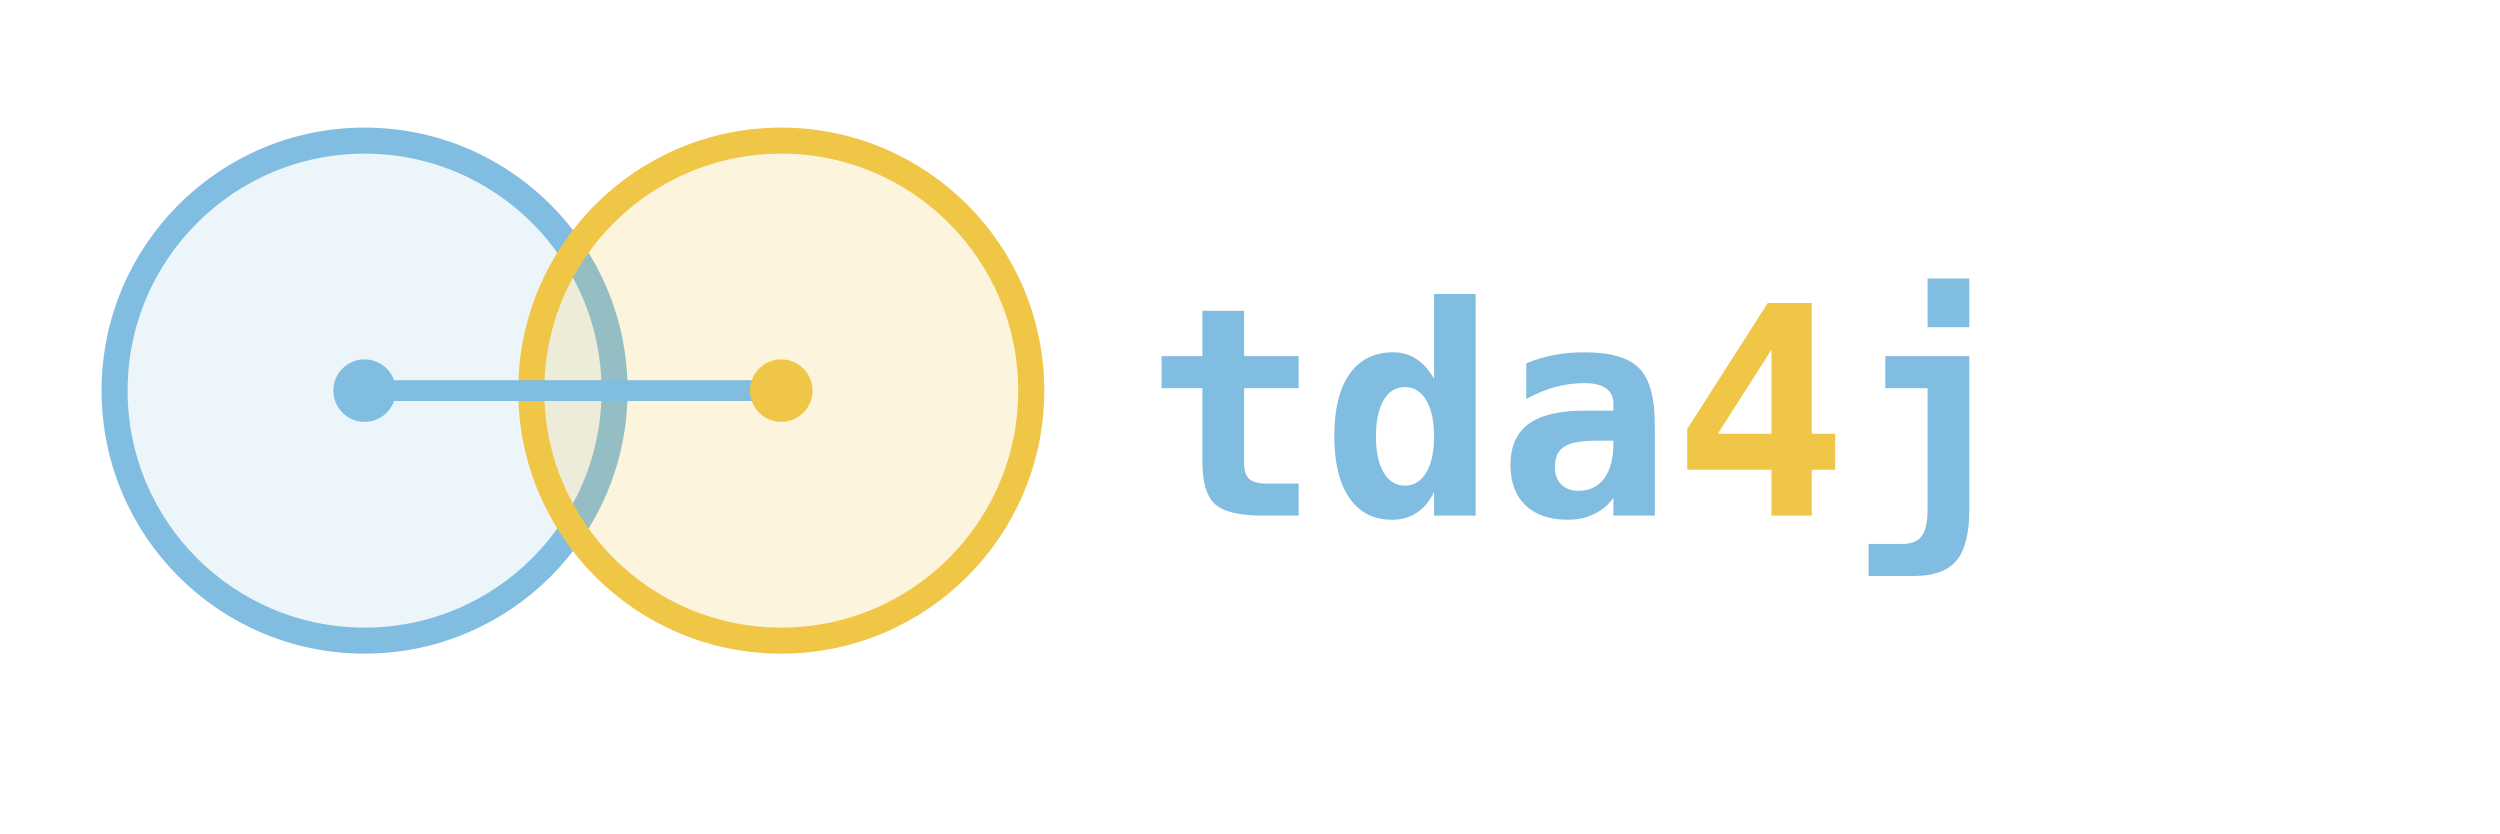
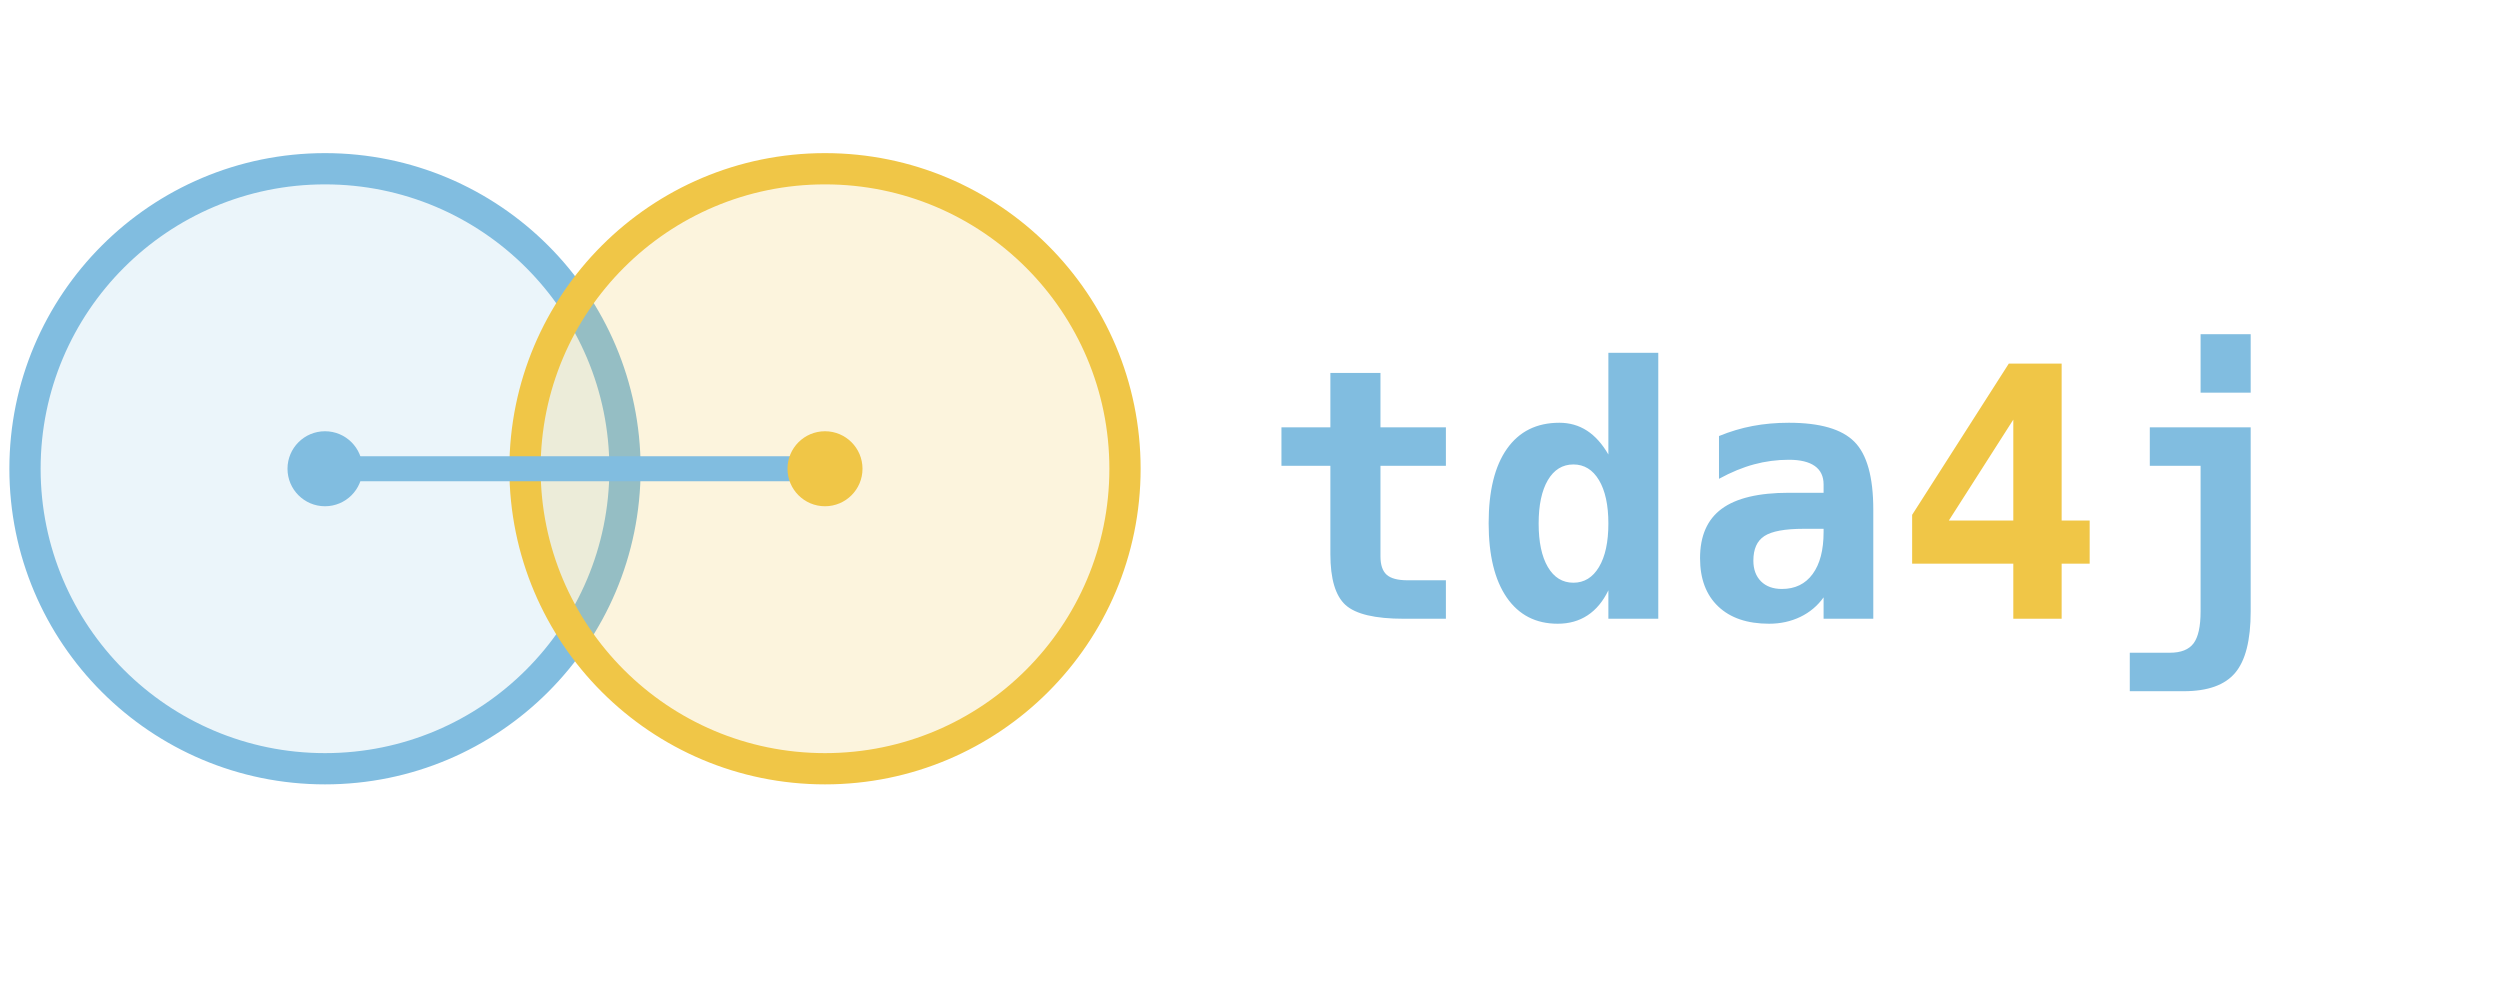
- <svg xmlns="http://www.w3.org/2000/svg" width="480" height="160" viewBox="0 0 480 160" role="img" aria-label="tda4j">
+ <svg xmlns="http://www.w3.org/2000/svg" width="400" height="160" viewBox="0 0 400 160" role="img" aria-label="tda4j">
  <style>text { font-family: 'JetBrains Mono', monospace; font-weight: 700; }</style>
-   <g transform="translate(50 15)">
+   <g transform="translate(32 15)">
    <circle cx="20" cy="60" r="48" fill="#81bde0" fill-opacity="0.16" stroke="#81bde0" stroke-width="5" />
    <circle cx="100" cy="60" r="48" fill="#f0c647" fill-opacity="0.18" stroke="#f0c647" stroke-width="5" />
    <line x1="20" y1="60" x2="100" y2="60" stroke="#81bde0" stroke-width="4" />
    <circle cx="20" cy="60" r="6" fill="#81bde0" />
    <circle cx="100" cy="60" r="6" fill="#f0c647" />
  </g>
-   <text x="220" y="99" font-size="56" fill="#81bde0">tda<tspan fill="#f0c647">4</tspan>j</text>
+   <text x="202" y="99" font-size="56" fill="#81bde0">tda<tspan fill="#f0c647">4</tspan>j</text>
</svg>
